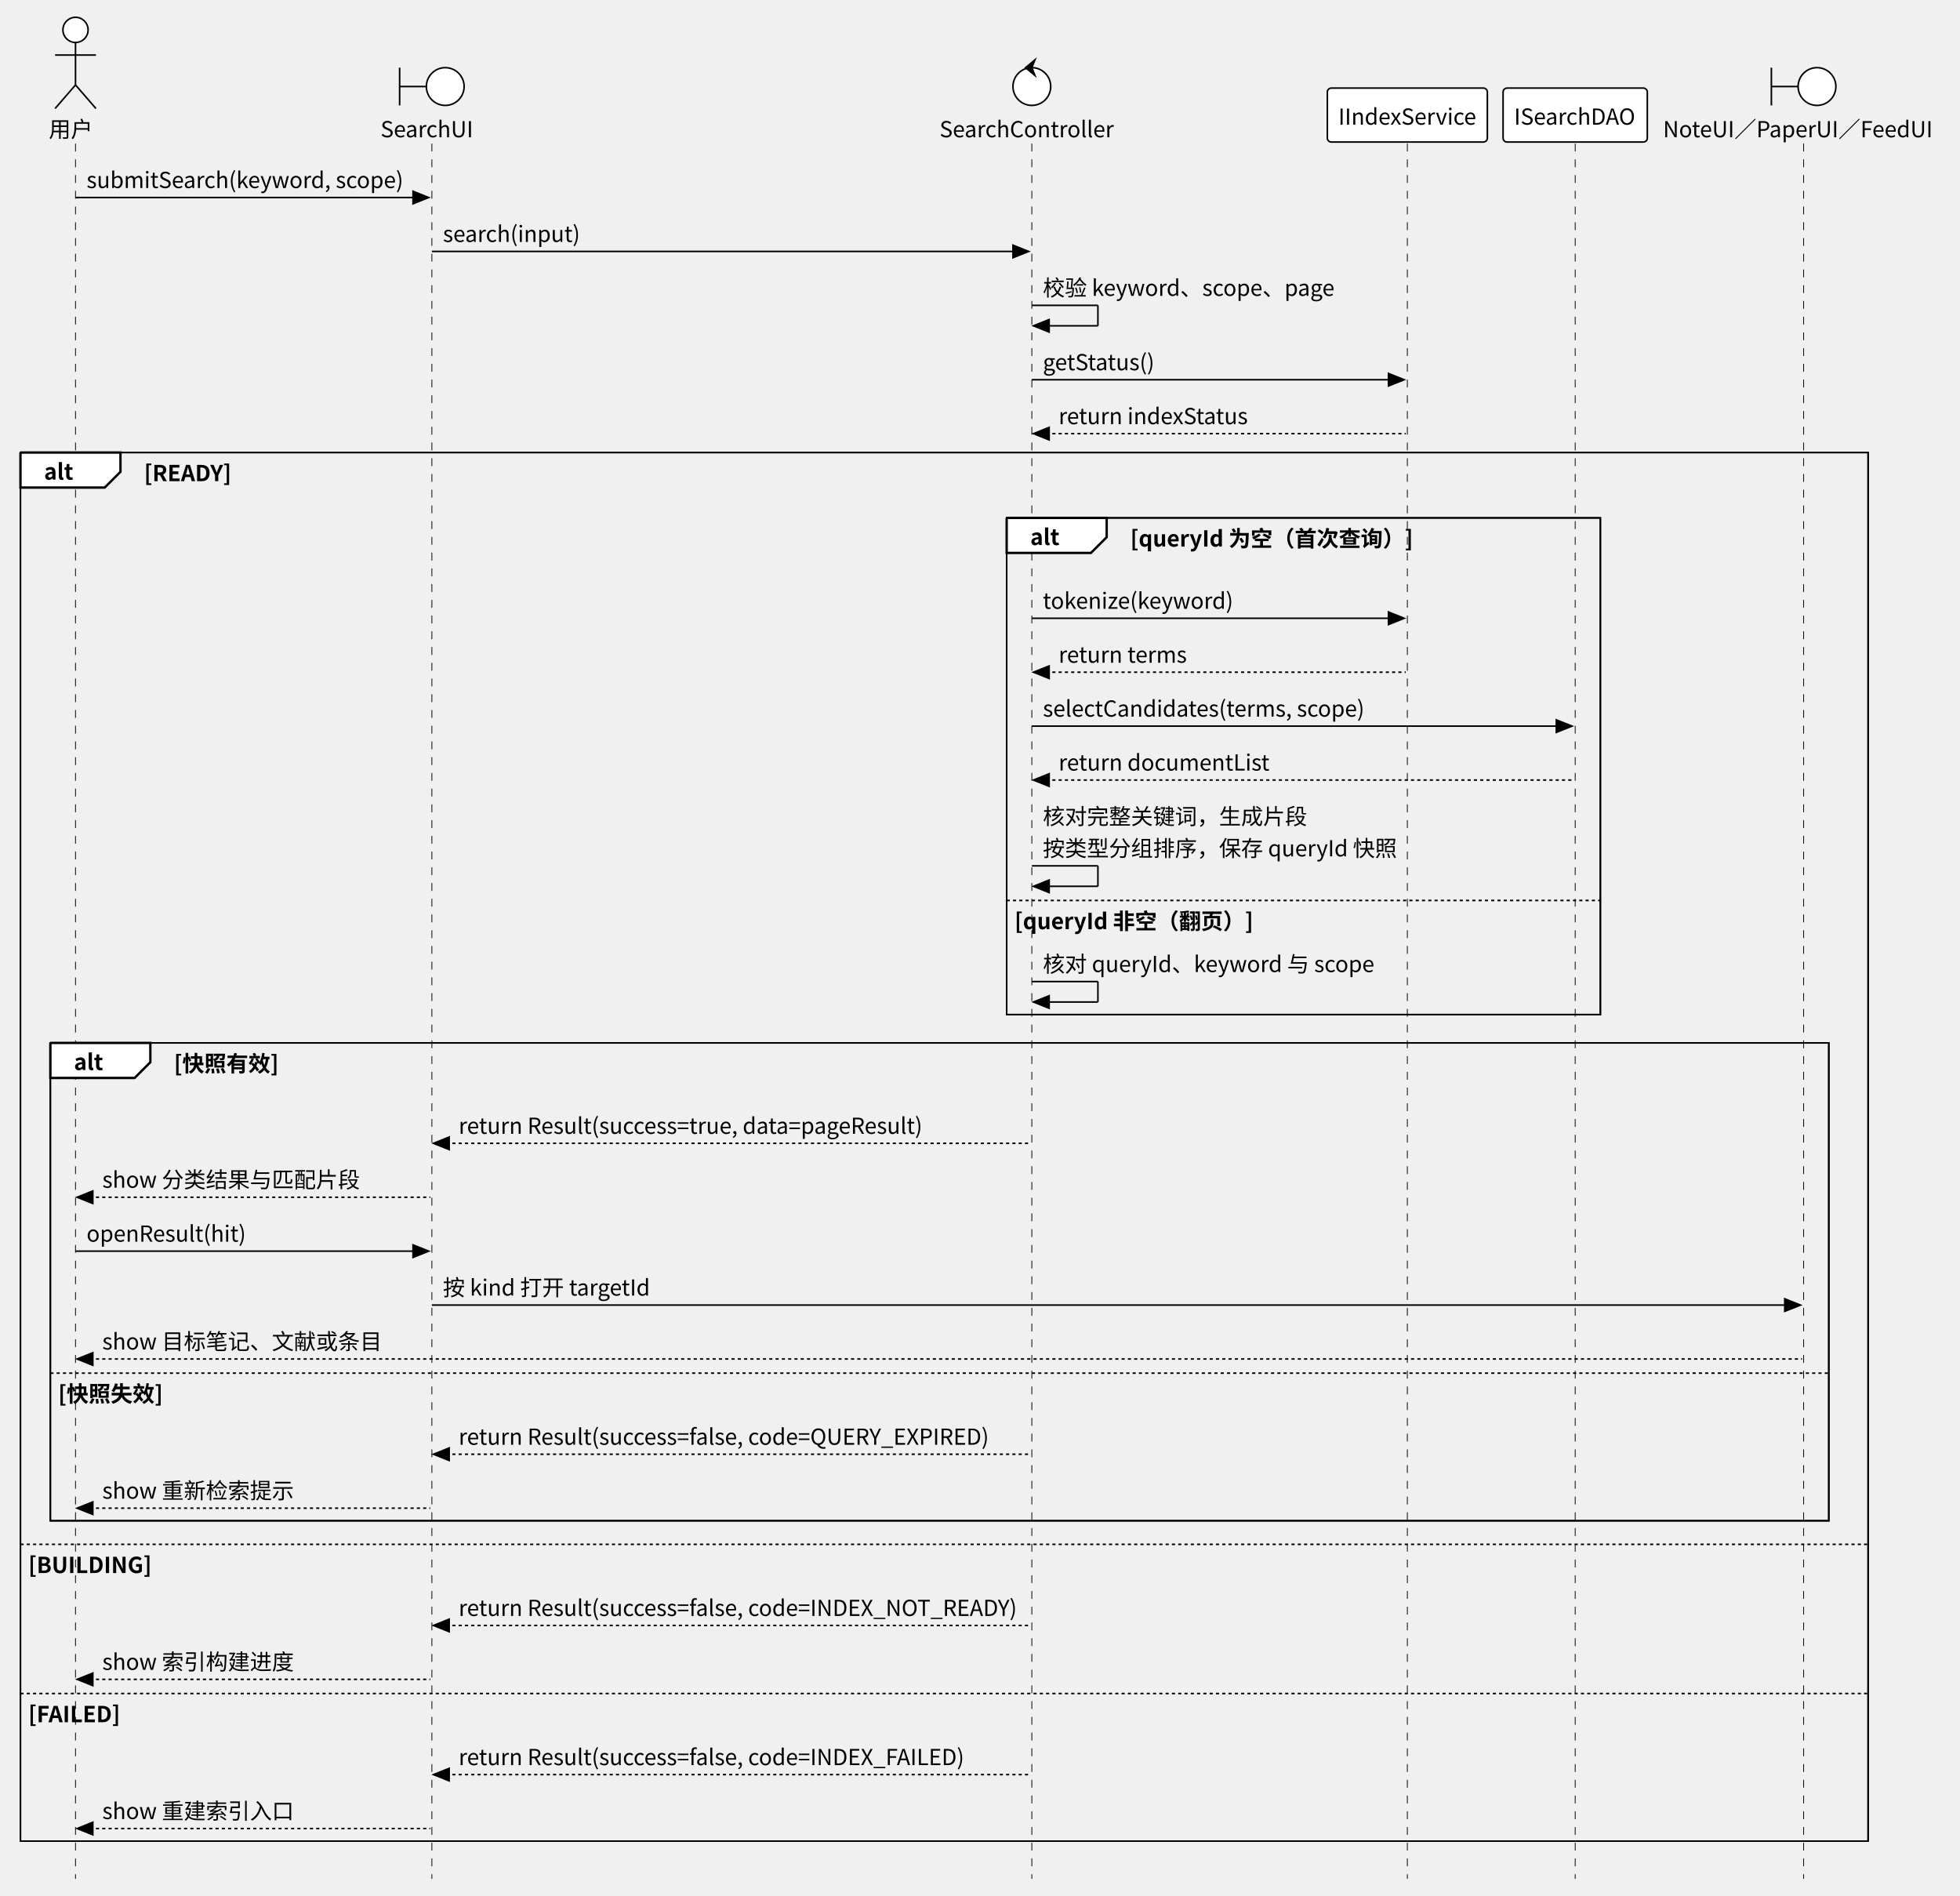
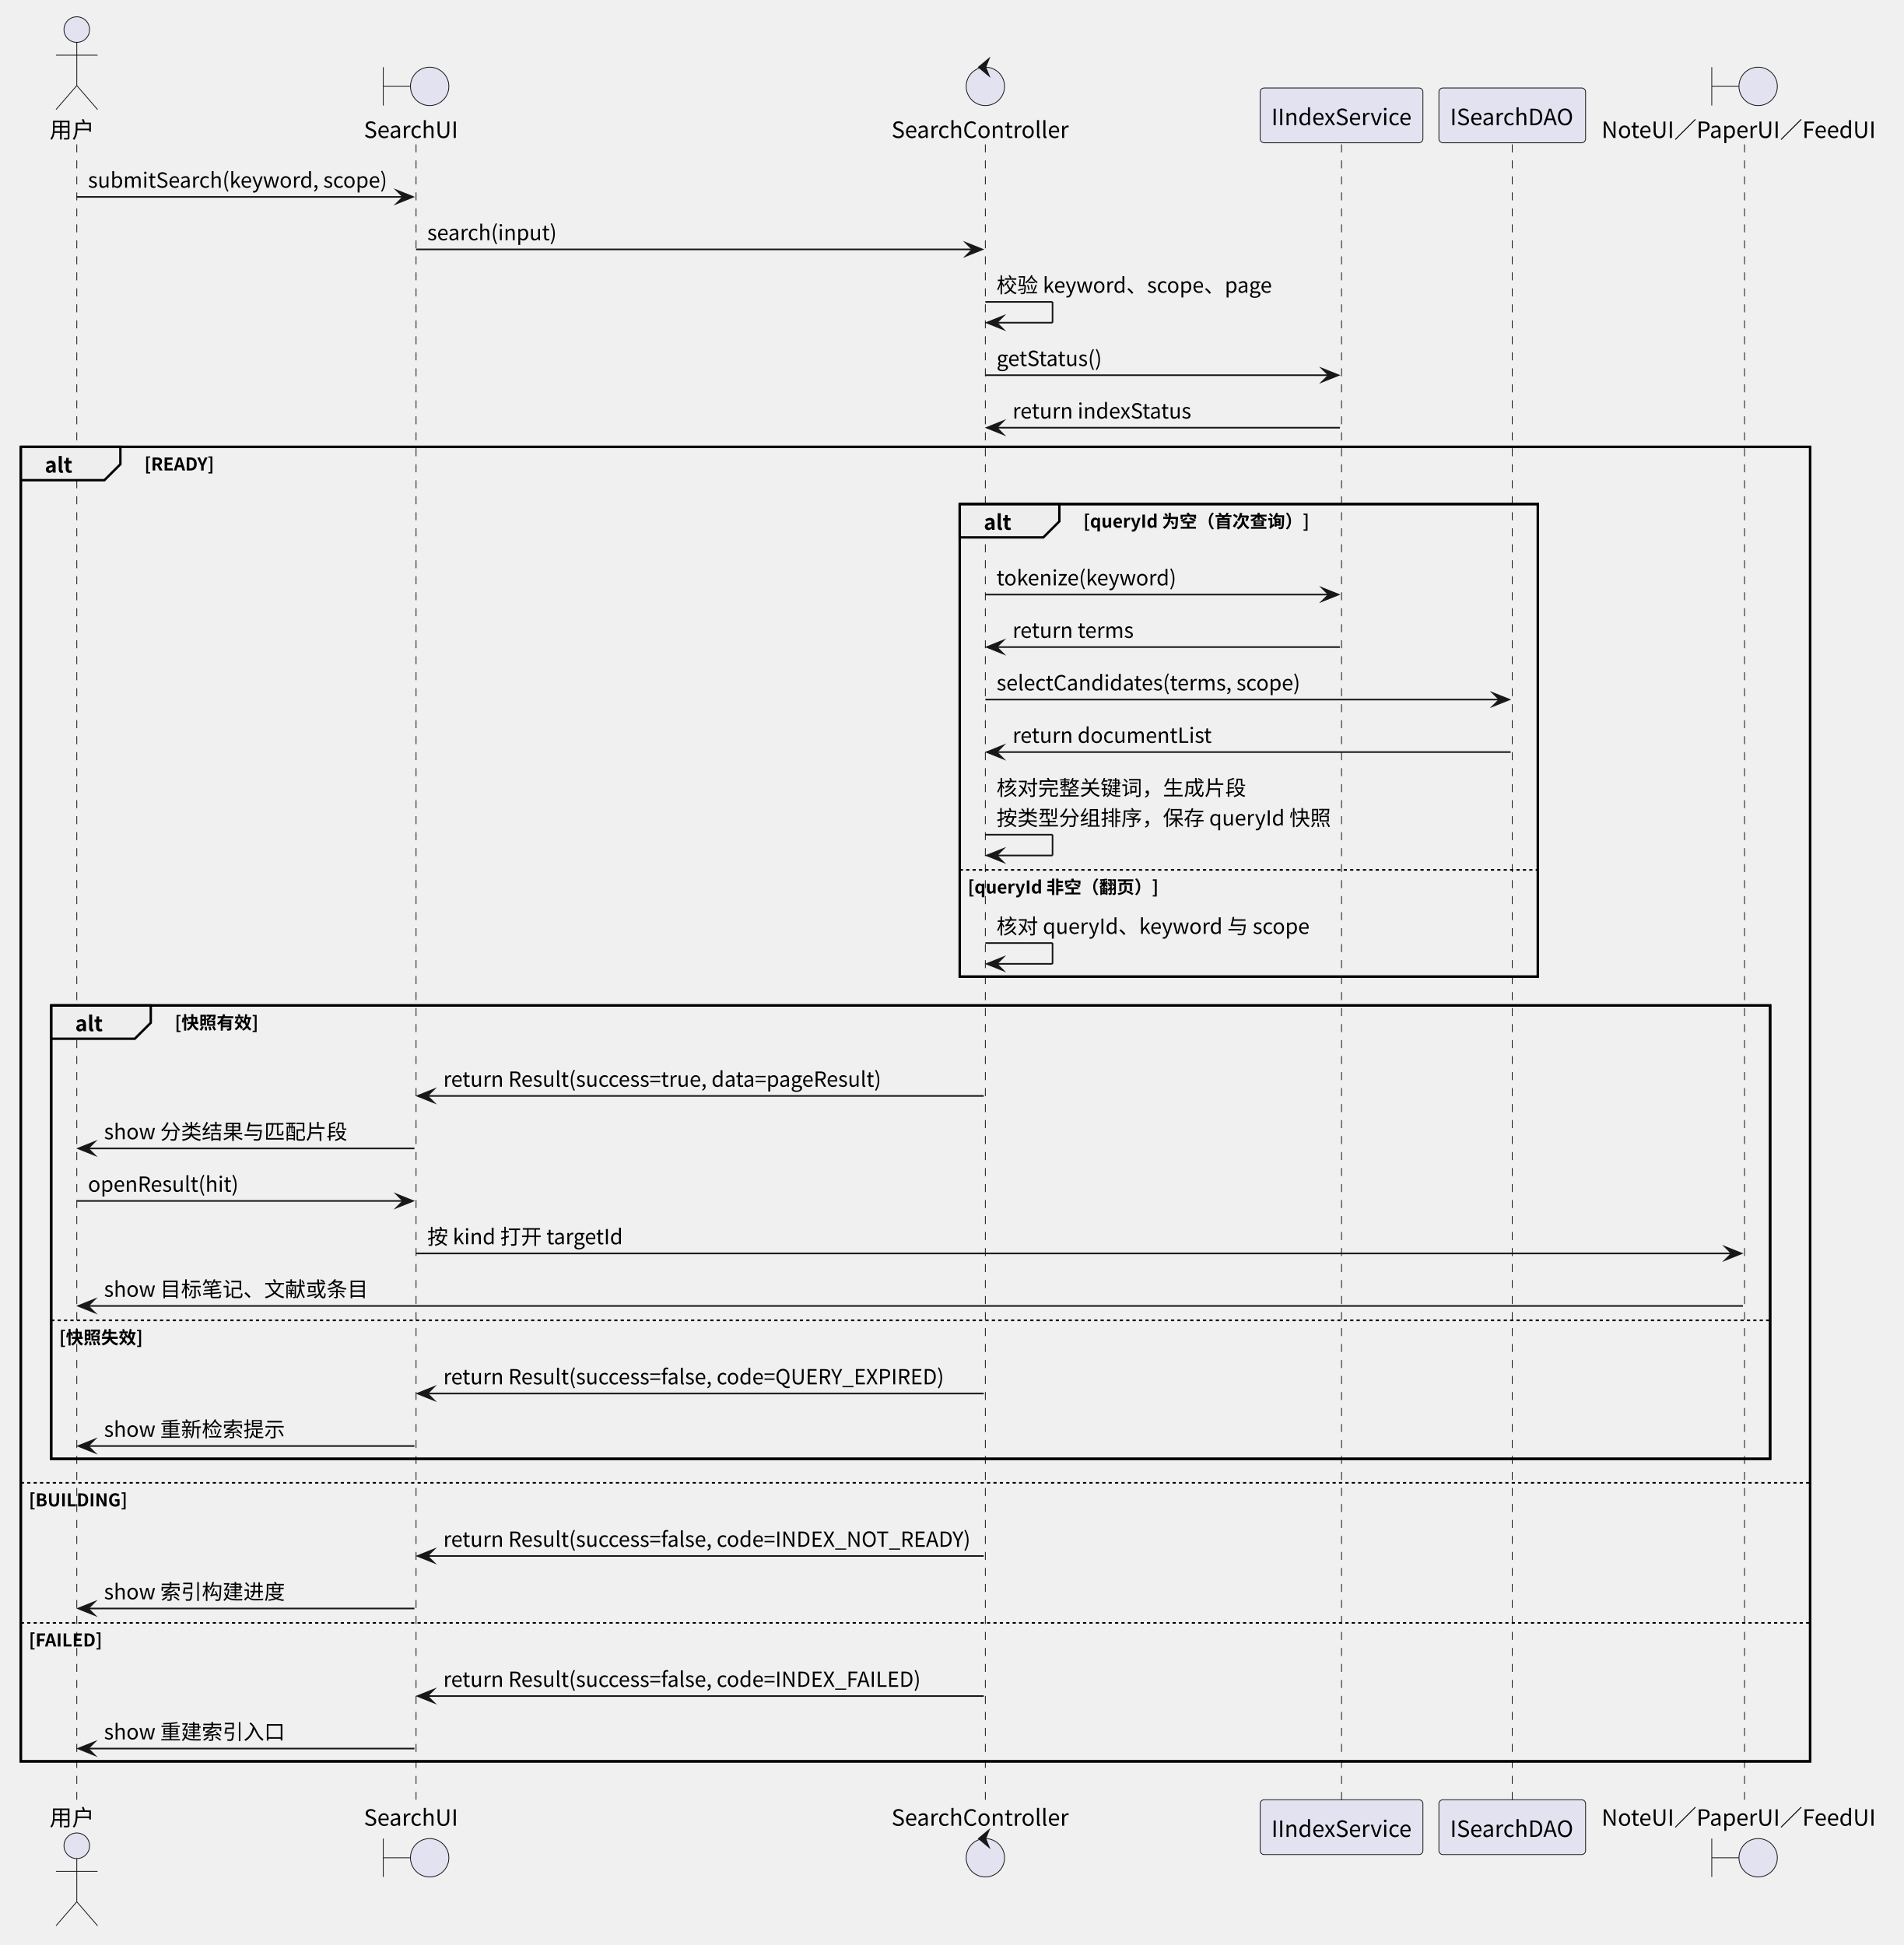
- <svg xmlns="http://www.w3.org/2000/svg" version="1.1" data-diagram-type="SEQUENCE" style="width:1246px;height:1205px;background:#FFFFFF;" width="1246px" height="1205px" viewBox="0 0 1246 1205" zoomAndPan="magnify" preserveAspectRatio="none" contentStyleType="text/css">
+ <svg xmlns="http://www.w3.org/2000/svg" version="1.1" data-diagram-type="SEQUENCE" style="width:1190px;height:1216px;background:#FFFFFF;" width="1190px" height="1216px" viewBox="0 0 1190 1216" zoomAndPan="magnify" preserveAspectRatio="none" contentStyleType="text/css">
  <defs />
  <g font-family="sans-serif" lengthAdjust="spacing">
-     <rect x="13" y="287.631" width="1174.596" height="882.614" fill="none" style="stroke:#000;stroke-width:1;" />
-     <rect x="639.956" y="329.175" width="377.418" height="315.719" fill="none" style="stroke:#000;stroke-width:1;" />
-     <rect x="32" y="662.894" width="1130.596" height="303.719" fill="none" style="stroke:#000;stroke-width:1;" />
+     <rect x="13" y="279.392" width="1118.552" height="821.8" fill="none" style="stroke:#000;stroke-width:1.5;" />
+     <rect x="599.961" y="315.144" width="361.368" height="295.448" fill="none" style="stroke:#000;stroke-width:1.5;" />
+     <rect x="32" y="628.592" width="1074.552" height="283.448" fill="none" style="stroke:#000;stroke-width:1.5;" />
    <g class="participant-lifeline" data-qualified-name=".." data-entity-uid="part1" id="part1-lifeline" data-source-line="2">
      <g>
-         <rect x="44.5" y="91.272" width="8" height="1102.973" fill="#000" fill-opacity="0" />
-         <line x1="48" y1="91.272" x2="48" y2="1194.245" style="stroke:#000;stroke-width:0.5;stroke-dasharray:5,5;" />
+         <rect x="44.5" y="90.272" width="8" height="1034.92" fill="#000" fill-opacity="0" />
+         <line x1="48" y1="90.272" x2="48" y2="1125.192" style="stroke:#181818;stroke-width:0.5;stroke-dasharray:5,5;" />
      </g>
    </g>
    <g class="participant-lifeline" data-qualified-name="SearchUI" data-entity-uid="part2" id="part2-lifeline" data-source-line="3">
      <g>
-         <rect x="271.051" y="91.272" width="8" height="1102.973" fill="#000" fill-opacity="0" />
-         <line x1="274.551" y1="91.272" x2="274.551" y2="1194.245" style="stroke:#000;stroke-width:0.5;stroke-dasharray:5,5;" />
+         <rect x="256.584" y="90.272" width="8" height="1034.92" fill="#000" fill-opacity="0" />
+         <line x1="260.084" y1="90.272" x2="260.084" y2="1125.192" style="stroke:#181818;stroke-width:0.5;stroke-dasharray:5,5;" />
      </g>
    </g>
    <g class="participant-lifeline" data-qualified-name="SearchController" data-entity-uid="part3" id="part3-lifeline" data-source-line="4">
      <g>
-         <rect x="652.456" y="91.272" width="8" height="1102.973" fill="#000" fill-opacity="0" />
-         <line x1="655.956" y1="91.272" x2="655.956" y2="1194.245" style="stroke:#000;stroke-width:0.5;stroke-dasharray:5,5;" />
+         <rect x="612.461" y="90.272" width="8" height="1034.92" fill="#000" fill-opacity="0" />
+         <line x1="615.961" y1="90.272" x2="615.961" y2="1125.192" style="stroke:#181818;stroke-width:0.5;stroke-dasharray:5,5;" />
      </g>
    </g>
    <g class="participant-lifeline" data-qualified-name="IIndexService" data-entity-uid="part4" id="part4-lifeline" data-source-line="5">
      <g>
-         <rect x="891.169" y="91.272" width="8" height="1102.973" fill="#000" fill-opacity="0" />
-         <line x1="894.669" y1="91.272" x2="894.669" y2="1194.245" style="stroke:#000;stroke-width:0.5;stroke-dasharray:5,5;" />
+         <rect x="835.125" y="90.272" width="8" height="1034.92" fill="#000" fill-opacity="0" />
+         <line x1="838.625" y1="90.272" x2="838.625" y2="1125.192" style="stroke:#181818;stroke-width:0.5;stroke-dasharray:5,5;" />
      </g>
    </g>
    <g class="participant-lifeline" data-qualified-name="ISearchDAO" data-entity-uid="part5" id="part5-lifeline" data-source-line="6">
      <g>
-         <rect x="997.873" y="91.272" width="8" height="1102.973" fill="#000" fill-opacity="0" />
-         <line x1="1001.373" y1="91.272" x2="1001.373" y2="1194.245" style="stroke:#000;stroke-width:0.5;stroke-dasharray:5,5;" />
+         <rect x="941.829" y="90.272" width="8" height="1034.92" fill="#000" fill-opacity="0" />
+         <line x1="945.329" y1="90.272" x2="945.329" y2="1125.192" style="stroke:#181818;stroke-width:0.5;stroke-dasharray:5,5;" />
      </g>
    </g>
    <g class="participant-lifeline" data-qualified-name="TargetUI" data-entity-uid="part6" id="part6-lifeline" data-source-line="7">
      <g>
-         <rect x="1143.096" y="91.272" width="8" height="1102.973" fill="#000" fill-opacity="0" />
-         <line x1="1146.596" y1="91.272" x2="1146.596" y2="1194.245" style="stroke:#000;stroke-width:0.5;stroke-dasharray:5,5;" />
+         <rect x="1087.052" y="90.272" width="8" height="1034.92" fill="#000" fill-opacity="0" />
+         <line x1="1090.552" y1="90.272" x2="1090.552" y2="1125.192" style="stroke:#181818;stroke-width:0.5;stroke-dasharray:5,5;" />
      </g>
    </g>
    <g class="participant participant-head" data-qualified-name=".." data-entity-uid="part1" id="part1-head" data-source-line="2">
-       <text x="31" y="87.24" fill="#000" font-size="14" textLength="28" font-family="Noto Sans CJK SC">用户</text>
-       <ellipse cx="48" cy="19" rx="8" ry="8" fill="#FFF" style="stroke:#000;stroke-width:1;" />
-       <path d="M48,27 L48,54 M35,35 L61,35 M48,54 L35,69 M48,54 L61,69" style="stroke:#000;stroke-width:1;" fill="none" />
+       <text x="31" y="86.24" fill="#000" font-size="14" textLength="28" font-family="Noto Sans CJK SC">用户</text>
+       <ellipse cx="48" cy="18.5" rx="8" ry="8" fill="#E2E2F0" style="stroke:#181818;stroke-width:0.5;" />
+       <path d="M48,26.5 L48,53.5 M35,34.5 L61,34.5 M48,53.5 L35,68.5 M48,53.5 L61,68.5" style="stroke:#181818;stroke-width:0.5;" fill="none" />
    </g>
    <g class="participant participant-head" data-qualified-name="SearchUI" data-entity-uid="part2" id="part2-head" data-source-line="3">
-       <text x="241.927" y="87.24" fill="#000" font-size="14" textLength="59.248" font-family="Noto Sans CJK SC">SearchUI</text>
-       <path d="M254.051,43 L254.051,67 M254.051,55 L271.051,55" style="stroke:#000;stroke-width:1;" fill="none" />
-       <ellipse cx="283.051" cy="55" rx="12" ry="12" fill="#FFF" style="stroke:#000;stroke-width:1;" />
+       <text x="227.46" y="86.24" fill="#000" font-size="14" textLength="59.248" font-family="Noto Sans CJK SC">SearchUI</text>
+       <path d="M239.584,42 L239.584,66 M239.584,54 L256.584,54" style="stroke:#181818;stroke-width:0.5;" fill="none" />
+       <ellipse cx="268.584" cy="54" rx="12" ry="12" fill="#E2E2F0" style="stroke:#181818;stroke-width:0.5;" />
    </g>
    <g class="participant participant-head" data-qualified-name="SearchController" data-entity-uid="part3" id="part3-head" data-source-line="4">
-       <text x="597.285" y="87.24" fill="#000" font-size="14" textLength="111.342" font-family="Noto Sans CJK SC">SearchController</text>
-       <ellipse cx="655.956" cy="55" rx="12" ry="12" fill="#FFF" style="stroke:#000;stroke-width:1;" />
-       <polygon points="651.956,43,657.956,38,655.956,43,657.956,48,651.956,43" fill="#000" style="stroke:#000;stroke-width:1;stroke-linejoin:miter;stroke-miterlimit:10;" />
+       <text x="557.291" y="86.24" fill="#000" font-size="14" textLength="111.342" font-family="Noto Sans CJK SC">SearchController</text>
+       <ellipse cx="615.961" cy="54" rx="12" ry="12" fill="#E2E2F0" style="stroke:#181818;stroke-width:0.5;" />
+       <polygon points="611.961,42,617.961,37,615.961,42,617.961,47,611.961,42" fill="#181818" style="stroke:#181818;stroke-width:1;stroke-linejoin:miter;stroke-miterlimit:10;" />
    </g>
    <g class="participant participant-head" data-qualified-name="IIndexService" data-entity-uid="part4" id="part4-head" data-source-line="5">
-       <rect x="843.807" y="56" width="101.724" height="34.272" fill="#FFF" style="stroke:#000;stroke-width:1;" rx="2.5" ry="2.5" />
-       <text x="850.807" y="79.24" fill="#000" font-size="14" textLength="87.724" font-family="Noto Sans CJK SC">IIndexService</text>
+       <rect x="787.763" y="55" width="101.724" height="34.272" fill="#E2E2F0" style="stroke:#181818;stroke-width:0.5;" rx="2.5" ry="2.5" />
+       <text x="794.763" y="78.24" fill="#000" font-size="14" textLength="87.724" font-family="Noto Sans CJK SC">IIndexService</text>
    </g>
    <g class="participant participant-head" data-qualified-name="ISearchDAO" data-entity-uid="part5" id="part5-head" data-source-line="6">
-       <rect x="955.531" y="56" width="91.686" height="34.272" fill="#FFF" style="stroke:#000;stroke-width:1;" rx="2.5" ry="2.5" />
-       <text x="962.531" y="79.24" fill="#000" font-size="14" textLength="77.686" font-family="Noto Sans CJK SC">ISearchDAO</text>
+       <rect x="899.487" y="55" width="91.686" height="34.272" fill="#E2E2F0" style="stroke:#181818;stroke-width:0.5;" rx="2.5" ry="2.5" />
+       <text x="906.487" y="78.24" fill="#000" font-size="14" textLength="77.686" font-family="Noto Sans CJK SC">ISearchDAO</text>
    </g>
    <g class="participant participant-head" data-qualified-name="TargetUI" data-entity-uid="part6" id="part6-head" data-source-line="7">
-       <text x="1057.216" y="87.24" fill="#000" font-size="14" textLength="172.759" font-family="Noto Sans CJK SC">NoteUI／PaperUI／FeedUI</text>
-       <path d="M1126.096,43 L1126.096,67 M1126.096,55 L1143.096,55" style="stroke:#000;stroke-width:1;" fill="none" />
-       <ellipse cx="1155.096" cy="55" rx="12" ry="12" fill="#FFF" style="stroke:#000;stroke-width:1;" />
+       <text x="1001.172" y="86.24" fill="#000" font-size="14" textLength="172.759" font-family="Noto Sans CJK SC">NoteUI／PaperUI／FeedUI</text>
+       <path d="M1070.052,42 L1070.052,66 M1070.052,54 L1087.052,54" style="stroke:#181818;stroke-width:0.5;" fill="none" />
+       <ellipse cx="1099.052" cy="54" rx="12" ry="12" fill="#E2E2F0" style="stroke:#181818;stroke-width:0.5;" />
+     </g>
+     <g class="participant participant-tail" data-qualified-name=".." data-entity-uid="part1" id="part1-tail" data-source-line="2">
+       <text x="31" y="1141.431" fill="#000" font-size="14" textLength="28" font-family="Noto Sans CJK SC">用户</text>
+       <ellipse cx="48" cy="1153.963" rx="8" ry="8" fill="#E2E2F0" style="stroke:#181818;stroke-width:0.5;" />
+       <path d="M48,1161.963 L48,1188.963 M35,1169.963 L61,1169.963 M48,1188.963 L35,1203.963 M48,1188.963 L61,1203.963" style="stroke:#181818;stroke-width:0.5;" fill="none" />
+     </g>
+     <g class="participant participant-tail" data-qualified-name="SearchUI" data-entity-uid="part2" id="part2-tail" data-source-line="3">
+       <text x="227.46" y="1141.431" fill="#000" font-size="14" textLength="59.248" font-family="Noto Sans CJK SC">SearchUI</text>
+       <path d="M239.584,1149.463 L239.584,1173.463 M239.584,1161.463 L256.584,1161.463" style="stroke:#181818;stroke-width:0.5;" fill="none" />
+       <ellipse cx="268.584" cy="1161.463" rx="12" ry="12" fill="#E2E2F0" style="stroke:#181818;stroke-width:0.5;" />
+     </g>
+     <g class="participant participant-tail" data-qualified-name="SearchController" data-entity-uid="part3" id="part3-tail" data-source-line="4">
+       <text x="557.291" y="1141.431" fill="#000" font-size="14" textLength="111.342" font-family="Noto Sans CJK SC">SearchController</text>
+       <ellipse cx="615.961" cy="1161.463" rx="12" ry="12" fill="#E2E2F0" style="stroke:#181818;stroke-width:0.5;" />
+       <polygon points="611.961,1149.463,617.961,1144.463,615.961,1149.463,617.961,1154.463,611.961,1149.463" fill="#181818" style="stroke:#181818;stroke-width:1;stroke-linejoin:miter;stroke-miterlimit:10;" />
+     </g>
+     <g class="participant participant-tail" data-qualified-name="IIndexService" data-entity-uid="part4" id="part4-tail" data-source-line="5">
+       <rect x="787.763" y="1125.192" width="101.724" height="34.272" fill="#E2E2F0" style="stroke:#181818;stroke-width:0.5;" rx="2.5" ry="2.5" />
+       <text x="794.763" y="1148.431" fill="#000" font-size="14" textLength="87.724" font-family="Noto Sans CJK SC">IIndexService</text>
+     </g>
+     <g class="participant participant-tail" data-qualified-name="ISearchDAO" data-entity-uid="part5" id="part5-tail" data-source-line="6">
+       <rect x="899.487" y="1125.192" width="91.686" height="34.272" fill="#E2E2F0" style="stroke:#181818;stroke-width:0.5;" rx="2.5" ry="2.5" />
+       <text x="906.487" y="1148.431" fill="#000" font-size="14" textLength="77.686" font-family="Noto Sans CJK SC">ISearchDAO</text>
+     </g>
+     <g class="participant participant-tail" data-qualified-name="TargetUI" data-entity-uid="part6" id="part6-tail" data-source-line="7">
+       <text x="1001.172" y="1141.431" fill="#000" font-size="14" textLength="172.759" font-family="Noto Sans CJK SC">NoteUI／PaperUI／FeedUI</text>
+       <path d="M1070.052,1149.463 L1070.052,1173.463 M1070.052,1161.463 L1087.052,1161.463" style="stroke:#181818;stroke-width:0.5;" fill="none" />
+       <ellipse cx="1099.052" cy="1161.463" rx="12" ry="12" fill="#E2E2F0" style="stroke:#181818;stroke-width:0.5;" />
    </g>
    <g class="message" data-entity-1="part1" data-entity-2="part2" id="msg1" data-source-line="9">
-       <polygon points="262.551,121.544,272.551,125.544,262.551,129.544" fill="#000" style="stroke:#000;stroke-width:1;stroke-linejoin:miter;stroke-miterlimit:10;" />
-       <line x1="48" y1="125.544" x2="268.551" y2="125.544" style="stroke:#000;stroke-width:1;" />
-       <text x="55" y="119.512" fill="#000" font-size="14" textLength="202.551" font-family="Noto Sans CJK SC">submitSearch(keyword, scope)</text>
+       <polygon points="248.084,119.096,258.084,123.096,248.084,127.096,252.084,123.096" fill="#181818" style="stroke:#181818;stroke-width:1;stroke-linejoin:miter;stroke-miterlimit:10;" />
+       <line x1="48" y1="123.096" x2="254.084" y2="123.096" style="stroke:#181818;stroke-width:1;" />
+       <text x="55" y="117.352" fill="#000" font-size="13" textLength="188.084" font-family="Noto Sans CJK SC">submitSearch(keyword, scope)</text>
    </g>
    <g class="message" data-entity-1="part2" data-entity-2="part3" id="msg2" data-source-line="10">
-       <polygon points="643.956,155.816,653.956,159.816,643.956,163.816" fill="#000" style="stroke:#000;stroke-width:1;stroke-linejoin:miter;stroke-miterlimit:10;" />
-       <line x1="274.551" y1="159.816" x2="649.956" y2="159.816" style="stroke:#000;stroke-width:1;" />
-       <text x="281.551" y="153.784" fill="#000" font-size="14" textLength="87.57" font-family="Noto Sans CJK SC">search(input)</text>
+       <polygon points="603.961,151.92,613.961,155.92,603.961,159.92,607.961,155.92" fill="#181818" style="stroke:#181818;stroke-width:1;stroke-linejoin:miter;stroke-miterlimit:10;" />
+       <line x1="260.084" y1="155.92" x2="609.961" y2="155.92" style="stroke:#181818;stroke-width:1;" />
+       <text x="267.084" y="150.176" fill="#000" font-size="13" textLength="81.315" font-family="Noto Sans CJK SC">search(input)</text>
    </g>
    <g class="message" data-entity-1="part3" data-entity-2="part3" id="msg3" data-source-line="11">
-       <line x1="655.956" y1="194.088" x2="697.956" y2="194.088" style="stroke:#000;stroke-width:1;" />
-       <line x1="697.956" y1="194.088" x2="697.956" y2="207.088" style="stroke:#000;stroke-width:1;" />
-       <line x1="656.956" y1="207.088" x2="697.956" y2="207.088" style="stroke:#000;stroke-width:1;" />
-       <polygon points="666.956,203.088,656.956,207.088,666.956,211.088" fill="#000" style="stroke:#000;stroke-width:1;stroke-linejoin:miter;stroke-miterlimit:10;" />
-       <text x="662.956" y="188.056" fill="#000" font-size="14" textLength="186.563" font-family="Noto Sans CJK SC">校验 keyword、scope、page</text>
+       <line x1="615.961" y1="188.744" x2="657.961" y2="188.744" style="stroke:#181818;stroke-width:1;" />
+       <line x1="657.961" y1="188.744" x2="657.961" y2="201.744" style="stroke:#181818;stroke-width:1;" />
+       <line x1="616.961" y1="201.744" x2="657.961" y2="201.744" style="stroke:#181818;stroke-width:1;" />
+       <polygon points="626.961,197.744,616.961,201.744,626.961,205.744,622.961,201.744" fill="#181818" style="stroke:#181818;stroke-width:1;stroke-linejoin:miter;stroke-miterlimit:10;" />
+       <text x="622.961" y="183" fill="#000" font-size="13" textLength="173.238" font-family="Noto Sans CJK SC">校验 keyword、scope、page</text>
    </g>
    <g class="message" data-entity-1="part3" data-entity-2="part4" id="msg4" data-source-line="12">
-       <polygon points="882.669,237.36,892.669,241.36,882.669,245.36" fill="#000" style="stroke:#000;stroke-width:1;stroke-linejoin:miter;stroke-miterlimit:10;" />
-       <line x1="655.956" y1="241.36" x2="888.669" y2="241.36" style="stroke:#000;stroke-width:1;" />
-       <text x="662.956" y="235.328" fill="#000" font-size="14" textLength="72.226" font-family="Noto Sans CJK SC">getStatus()</text>
+       <polygon points="826.625,230.568,836.625,234.568,826.625,238.568,830.625,234.568" fill="#181818" style="stroke:#181818;stroke-width:1;stroke-linejoin:miter;stroke-miterlimit:10;" />
+       <line x1="615.961" y1="234.568" x2="832.625" y2="234.568" style="stroke:#181818;stroke-width:1;" />
+       <text x="622.961" y="228.824" fill="#000" font-size="13" textLength="67.067" font-family="Noto Sans CJK SC">getStatus()</text>
    </g>
    <g class="message" data-entity-1="part4" data-entity-2="part3" id="msg5" data-source-line="13">
-       <polygon points="666.956,271.631,656.956,275.631,666.956,279.631" fill="#000" style="stroke:#000;stroke-width:1;stroke-linejoin:miter;stroke-miterlimit:10;" />
-       <line x1="660.956" y1="275.631" x2="893.669" y2="275.631" style="stroke:#000;stroke-width:1;stroke-dasharray:2,2;" />
-       <text x="672.956" y="269.599" fill="#000" font-size="14" textLength="121.702" font-family="Noto Sans CJK SC">return indexStatus</text>
-     </g>
-     <path d="M13,287.631 L76.578,287.631 L76.578,299.903 L66.578,309.903 L13,309.903 L13,287.631" style="stroke:#000;stroke-width:1.5;" fill="#FFF" />
-     <rect x="13" y="287.631" width="1174.596" height="882.614" fill="none" style="stroke:#000;stroke-width:1;" />
-     <text x="28" y="304.871" fill="#000" font-size="14" textLength="18.578" font-weight="700" font-family="Noto Sans CJK SC">alt</text>
-     <text x="91.578" y="305.871" fill="#000" font-size="14" textLength="55.832" font-weight="700" font-family="Noto Sans CJK SC">[READY]</text>
-     <path d="M639.956,329.175 L703.534,329.175 L703.534,341.447 L693.534,351.447 L639.956,351.447 L639.956,329.175" style="stroke:#000;stroke-width:1.5;" fill="#FFF" />
-     <rect x="639.956" y="329.175" width="377.418" height="315.719" fill="none" style="stroke:#000;stroke-width:1;" />
-     <text x="654.956" y="346.415" fill="#000" font-size="14" textLength="18.578" font-weight="700" font-family="Noto Sans CJK SC">alt</text>
-     <text x="718.534" y="347.415" fill="#000" font-size="14" textLength="179.605" font-weight="700" font-family="Noto Sans CJK SC">[queryId 为空（首次查询）]</text>
+       <polygon points="626.961,263.392,616.961,267.392,626.961,271.392,622.961,267.392" fill="#181818" style="stroke:#181818;stroke-width:1;stroke-linejoin:miter;stroke-miterlimit:10;" />
+       <line x1="620.961" y1="267.392" x2="837.625" y2="267.392" style="stroke:#181818;stroke-width:1;" />
+       <text x="632.961" y="261.648" fill="#000" font-size="13" textLength="113.009" font-family="Noto Sans CJK SC">return indexStatus</text>
+     </g>
+     <path d="M13,279.392 L75.251,279.392 L75.251,290.216 L65.251,300.216 L13,300.216 L13,279.392" style="stroke:#000;stroke-width:1.5;" fill="#EEE" />
+     <rect x="13" y="279.392" width="1118.552" height="821.8" fill="none" style="stroke:#000;stroke-width:1.5;" />
+     <text x="28" y="295.472" fill="#000" font-size="13" textLength="17.251" font-weight="700" font-family="Noto Sans CJK SC">alt</text>
+     <text x="90.251" y="294.152" fill="#000" font-size="11" textLength="43.868" font-weight="700" font-family="Noto Sans CJK SC">[READY]</text>
+     <path d="M599.961,315.144 L662.212,315.144 L662.212,325.968 L652.212,335.968 L599.961,335.968 L599.961,315.144" style="stroke:#000;stroke-width:1.5;" fill="#EEE" />
+     <rect x="599.961" y="315.144" width="361.368" height="295.448" fill="none" style="stroke:#000;stroke-width:1.5;" />
+     <text x="614.961" y="331.224" fill="#000" font-size="13" textLength="17.251" font-weight="700" font-family="Noto Sans CJK SC">alt</text>
+     <text x="677.212" y="329.904" fill="#000" font-size="11" textLength="141.118" font-weight="700" font-family="Noto Sans CJK SC">[queryId 为空（首次查询）]</text>
    <g class="message" data-entity-1="part3" data-entity-2="part4" id="msg6" data-source-line="16">
-       <polygon points="882.669,388.991,892.669,392.991,882.669,396.991" fill="#000" style="stroke:#000;stroke-width:1;stroke-linejoin:miter;stroke-miterlimit:10;" />
-       <line x1="655.956" y1="392.991" x2="888.669" y2="392.991" style="stroke:#000;stroke-width:1;" />
-       <text x="662.956" y="386.959" fill="#000" font-size="14" textLength="122.107" font-family="Noto Sans CJK SC">tokenize(keyword)</text>
+       <polygon points="826.625,367.72,836.625,371.72,826.625,375.72,830.625,371.72" fill="#181818" style="stroke:#181818;stroke-width:1;stroke-linejoin:miter;stroke-miterlimit:10;" />
+       <line x1="615.961" y1="371.72" x2="832.625" y2="371.72" style="stroke:#181818;stroke-width:1;" />
+       <text x="622.961" y="365.976" fill="#000" font-size="13" textLength="113.386" font-family="Noto Sans CJK SC">tokenize(keyword)</text>
    </g>
    <g class="message" data-entity-1="part4" data-entity-2="part3" id="msg7" data-source-line="17">
-       <polygon points="666.956,423.263,656.956,427.263,666.956,431.263" fill="#000" style="stroke:#000;stroke-width:1;stroke-linejoin:miter;stroke-miterlimit:10;" />
-       <line x1="660.956" y1="427.263" x2="893.669" y2="427.263" style="stroke:#000;stroke-width:1;stroke-dasharray:2,2;" />
-       <text x="672.956" y="421.231" fill="#000" font-size="14" textLength="82.054" font-family="Noto Sans CJK SC">return terms</text>
+       <polygon points="626.961,400.544,616.961,404.544,626.961,408.544,622.961,404.544" fill="#181818" style="stroke:#181818;stroke-width:1;stroke-linejoin:miter;stroke-miterlimit:10;" />
+       <line x1="620.961" y1="404.544" x2="837.625" y2="404.544" style="stroke:#181818;stroke-width:1;" />
+       <text x="632.961" y="398.8" fill="#000" font-size="13" textLength="76.193" font-family="Noto Sans CJK SC">return terms</text>
    </g>
    <g class="message" data-entity-1="part3" data-entity-2="part5" id="msg8" data-source-line="18">
-       <polygon points="989.373,457.535,999.373,461.535,989.373,465.535" fill="#000" style="stroke:#000;stroke-width:1;stroke-linejoin:miter;stroke-miterlimit:10;" />
-       <line x1="655.956" y1="461.535" x2="995.373" y2="461.535" style="stroke:#000;stroke-width:1;" />
-       <text x="662.956" y="455.503" fill="#000" font-size="14" textLength="205.575" font-family="Noto Sans CJK SC">selectCandidates(terms, scope)</text>
+       <polygon points="933.329,433.368,943.329,437.368,933.329,441.368,937.329,437.368" fill="#181818" style="stroke:#181818;stroke-width:1;stroke-linejoin:miter;stroke-miterlimit:10;" />
+       <line x1="615.961" y1="437.368" x2="939.329" y2="437.368" style="stroke:#181818;stroke-width:1;" />
+       <text x="622.961" y="431.624" fill="#000" font-size="13" textLength="190.892" font-family="Noto Sans CJK SC">selectCandidates(terms, scope)</text>
    </g>
    <g class="message" data-entity-1="part5" data-entity-2="part3" id="msg9" data-source-line="19">
-       <polygon points="666.956,491.807,656.956,495.807,666.956,499.807" fill="#000" style="stroke:#000;stroke-width:1;stroke-linejoin:miter;stroke-miterlimit:10;" />
-       <line x1="660.956" y1="495.807" x2="1000.373" y2="495.807" style="stroke:#000;stroke-width:1;stroke-dasharray:2,2;" />
-       <text x="672.956" y="489.775" fill="#000" font-size="14" textLength="134.693" font-family="Noto Sans CJK SC">return documentList</text>
+       <polygon points="626.961,466.192,616.961,470.192,626.961,474.192,622.961,470.192" fill="#181818" style="stroke:#181818;stroke-width:1;stroke-linejoin:miter;stroke-miterlimit:10;" />
+       <line x1="620.961" y1="470.192" x2="944.329" y2="470.192" style="stroke:#181818;stroke-width:1;" />
+       <text x="632.961" y="464.448" fill="#000" font-size="13" textLength="125.073" font-family="Noto Sans CJK SC">return documentList</text>
    </g>
    <g class="message" data-entity-1="part3" data-entity-2="part3" id="msg10" data-source-line="20">
-       <line x1="655.956" y1="550.351" x2="697.956" y2="550.351" style="stroke:#000;stroke-width:1;" />
-       <line x1="697.956" y1="550.351" x2="697.956" y2="563.351" style="stroke:#000;stroke-width:1;" />
-       <line x1="656.956" y1="563.351" x2="697.956" y2="563.351" style="stroke:#000;stroke-width:1;" />
-       <polygon points="666.956,559.351,656.956,563.351,666.956,567.351" fill="#000" style="stroke:#000;stroke-width:1;stroke-linejoin:miter;stroke-miterlimit:10;" />
-       <text x="662.956" y="524.047" fill="#000" font-size="14" textLength="167.999" font-family="Noto Sans CJK SC">核对完整关键词，生成片段</text>
-       <text x="662.956" y="544.319" fill="#000" font-size="14" textLength="224.713" font-family="Noto Sans CJK SC">按类型分组排序，保存 queryId 快照</text>
-     </g>
-     <line x1="639.956" y1="572.351" x2="1017.373" y2="572.351" style="stroke:#000;stroke-width:1;stroke-dasharray:2,2;" />
-     <text x="644.956" y="590.591" fill="#000" font-size="14" textLength="151.605" font-weight="700" font-family="Noto Sans CJK SC">[queryId 非空（翻页）]</text>
+       <line x1="615.961" y1="521.84" x2="657.961" y2="521.84" style="stroke:#181818;stroke-width:1;" />
+       <line x1="657.961" y1="521.84" x2="657.961" y2="534.84" style="stroke:#181818;stroke-width:1;" />
+       <line x1="616.961" y1="534.84" x2="657.961" y2="534.84" style="stroke:#181818;stroke-width:1;" />
+       <polygon points="626.961,530.84,616.961,534.84,626.961,538.84,622.961,534.84" fill="#181818" style="stroke:#181818;stroke-width:1;stroke-linejoin:miter;stroke-miterlimit:10;" />
+       <text x="622.961" y="497.272" fill="#000" font-size="13" textLength="156" font-family="Noto Sans CJK SC">核对完整关键词，生成片段</text>
+       <text x="622.961" y="516.096" fill="#000" font-size="13" textLength="208.663" font-family="Noto Sans CJK SC">按类型分组排序，保存 queryId 快照</text>
+     </g>
+     <line x1="599.961" y1="543.84" x2="961.329" y2="543.84" style="stroke:#000;stroke-width:1;stroke-dasharray:2,2;" />
+     <text x="604.961" y="558.6" fill="#000" font-size="11" textLength="119.118" font-weight="700" font-family="Noto Sans CJK SC">[queryId 非空（翻页）]</text>
    <g class="message" data-entity-1="part3" data-entity-2="part3" id="msg11" data-source-line="22">
-       <line x1="655.956" y1="623.894" x2="697.956" y2="623.894" style="stroke:#000;stroke-width:1;" />
-       <line x1="697.956" y1="623.894" x2="697.956" y2="636.894" style="stroke:#000;stroke-width:1;" />
-       <line x1="656.956" y1="636.894" x2="697.956" y2="636.894" style="stroke:#000;stroke-width:1;" />
-       <polygon points="666.956,632.894,656.956,636.894,666.956,640.894" fill="#000" style="stroke:#000;stroke-width:1;stroke-linejoin:miter;stroke-miterlimit:10;" />
-       <text x="662.956" y="617.862" fill="#000" font-size="14" textLength="211.063" font-family="Noto Sans CJK SC">核对 queryId、keyword 与 scope</text>
-     </g>
-     <path d="M32,662.894 L95.578,662.894 L95.578,675.166 L85.578,685.166 L32,685.166 L32,662.894" style="stroke:#000;stroke-width:1.5;" fill="#FFF" />
-     <rect x="32" y="662.894" width="1130.596" height="303.719" fill="none" style="stroke:#000;stroke-width:1;" />
-     <text x="47" y="680.134" fill="#000" font-size="14" textLength="18.578" font-weight="700" font-family="Noto Sans CJK SC">alt</text>
-     <text x="110.578" y="681.134" fill="#000" font-size="14" textLength="66.584" font-weight="700" font-family="Noto Sans CJK SC">[快照有效]</text>
+       <line x1="615.961" y1="589.592" x2="657.961" y2="589.592" style="stroke:#181818;stroke-width:1;" />
+       <line x1="657.961" y1="589.592" x2="657.961" y2="602.592" style="stroke:#181818;stroke-width:1;" />
+       <line x1="616.961" y1="602.592" x2="657.961" y2="602.592" style="stroke:#181818;stroke-width:1;" />
+       <polygon points="626.961,598.592,616.961,602.592,626.961,606.592,622.961,602.592" fill="#181818" style="stroke:#181818;stroke-width:1;stroke-linejoin:miter;stroke-miterlimit:10;" />
+       <text x="622.961" y="583.848" fill="#000" font-size="13" textLength="195.988" font-family="Noto Sans CJK SC">核对 queryId、keyword 与 scope</text>
+     </g>
+     <path d="M32,628.592 L94.251,628.592 L94.251,639.416 L84.251,649.416 L32,649.416 L32,628.592" style="stroke:#000;stroke-width:1.5;" fill="#EEE" />
+     <rect x="32" y="628.592" width="1074.552" height="283.448" fill="none" style="stroke:#000;stroke-width:1.5;" />
+     <text x="47" y="644.672" fill="#000" font-size="13" textLength="17.251" font-weight="700" font-family="Noto Sans CJK SC">alt</text>
+     <text x="109.251" y="643.352" fill="#000" font-size="11" textLength="52.316" font-weight="700" font-family="Noto Sans CJK SC">[快照有效]</text>
    <g class="message" data-entity-1="part3" data-entity-2="part2" id="msg12" data-source-line="25">
-       <polygon points="285.551,722.71,275.551,726.71,285.551,730.71" fill="#000" style="stroke:#000;stroke-width:1;stroke-linejoin:miter;stroke-miterlimit:10;" />
-       <line x1="279.551" y1="726.71" x2="654.956" y2="726.71" style="stroke:#000;stroke-width:1;stroke-dasharray:2,2;" />
-       <text x="291.551" y="720.678" fill="#000" font-size="14" textLength="297.093" font-family="Noto Sans CJK SC">return Result(success=true, data=pageResult)</text>
+       <polygon points="271.084,681.168,261.084,685.168,271.084,689.168,267.084,685.168" fill="#181818" style="stroke:#181818;stroke-width:1;stroke-linejoin:miter;stroke-miterlimit:10;" />
+       <line x1="265.084" y1="685.168" x2="614.961" y2="685.168" style="stroke:#181818;stroke-width:1;" />
+       <text x="277.084" y="679.424" fill="#000" font-size="13" textLength="275.873" font-family="Noto Sans CJK SC">return Result(success=true, data=pageResult)</text>
    </g>
    <g class="message" data-entity-1="part2" data-entity-2="part1" id="msg13" data-source-line="26">
-       <polygon points="59,756.982,49,760.982,59,764.982" fill="#000" style="stroke:#000;stroke-width:1;stroke-linejoin:miter;stroke-miterlimit:10;" />
-       <line x1="53" y1="760.982" x2="273.551" y2="760.982" style="stroke:#000;stroke-width:1;stroke-dasharray:2,2;" />
-       <text x="65" y="754.95" fill="#000" font-size="14" textLength="163.897" font-family="Noto Sans CJK SC">show 分类结果与匹配片段</text>
+       <polygon points="59,713.992,49,717.992,59,721.992,55,717.992" fill="#181818" style="stroke:#181818;stroke-width:1;stroke-linejoin:miter;stroke-miterlimit:10;" />
+       <line x1="53" y1="717.992" x2="259.084" y2="717.992" style="stroke:#181818;stroke-width:1;" />
+       <text x="65" y="712.248" fill="#000" font-size="13" textLength="152.191" font-family="Noto Sans CJK SC">show 分类结果与匹配片段</text>
    </g>
    <g class="message" data-entity-1="part1" data-entity-2="part2" id="msg14" data-source-line="27">
-       <polygon points="262.551,791.254,272.551,795.254,262.551,799.254" fill="#000" style="stroke:#000;stroke-width:1;stroke-linejoin:miter;stroke-miterlimit:10;" />
-       <line x1="48" y1="795.254" x2="268.551" y2="795.254" style="stroke:#000;stroke-width:1;" />
-       <text x="55" y="789.222" fill="#000" font-size="14" textLength="101.5" font-family="Noto Sans CJK SC">openResult(hit)</text>
+       <polygon points="248.084,746.816,258.084,750.816,248.084,754.816,252.084,750.816" fill="#181818" style="stroke:#181818;stroke-width:1;stroke-linejoin:miter;stroke-miterlimit:10;" />
+       <line x1="48" y1="750.816" x2="254.084" y2="750.816" style="stroke:#181818;stroke-width:1;" />
+       <text x="55" y="745.072" fill="#000" font-size="13" textLength="94.25" font-family="Noto Sans CJK SC">openResult(hit)</text>
    </g>
    <g class="message" data-entity-1="part2" data-entity-2="part6" id="msg15" data-source-line="28">
-       <polygon points="1134.596,825.526,1144.596,829.526,1134.596,833.526" fill="#000" style="stroke:#000;stroke-width:1;stroke-linejoin:miter;stroke-miterlimit:10;" />
-       <line x1="274.551" y1="829.526" x2="1140.596" y2="829.526" style="stroke:#000;stroke-width:1;" />
-       <text x="281.551" y="823.494" fill="#000" font-size="14" textLength="132.509" font-family="Noto Sans CJK SC">按 kind 打开 targetId</text>
+       <polygon points="1078.552,779.64,1088.552,783.64,1078.552,787.64,1082.552,783.64" fill="#181818" style="stroke:#181818;stroke-width:1;stroke-linejoin:miter;stroke-miterlimit:10;" />
+       <line x1="260.084" y1="783.64" x2="1084.552" y2="783.64" style="stroke:#181818;stroke-width:1;" />
+       <text x="267.084" y="777.896" fill="#000" font-size="13" textLength="123.045" font-family="Noto Sans CJK SC">按 kind 打开 targetId</text>
    </g>
    <g class="message" data-entity-1="part6" data-entity-2="part1" id="msg16" data-source-line="29">
-       <polygon points="59,859.798,49,863.798,59,867.798" fill="#000" style="stroke:#000;stroke-width:1;stroke-linejoin:miter;stroke-miterlimit:10;" />
-       <line x1="53" y1="863.798" x2="1145.596" y2="863.798" style="stroke:#000;stroke-width:1;stroke-dasharray:2,2;" />
-       <text x="65" y="857.766" fill="#000" font-size="14" textLength="177.897" font-family="Noto Sans CJK SC">show 目标笔记、文献或条目</text>
-     </g>
-     <line x1="32" y1="872.798" x2="1162.596" y2="872.798" style="stroke:#000;stroke-width:1;stroke-dasharray:2,2;" />
-     <text x="37" y="891.038" fill="#000" font-size="14" textLength="66.584" font-weight="700" font-family="Noto Sans CJK SC">[快照失效]</text>
+       <polygon points="59,812.464,49,816.464,59,820.464,55,816.464" fill="#181818" style="stroke:#181818;stroke-width:1;stroke-linejoin:miter;stroke-miterlimit:10;" />
+       <line x1="53" y1="816.464" x2="1089.552" y2="816.464" style="stroke:#181818;stroke-width:1;" />
+       <text x="65" y="810.72" fill="#000" font-size="13" textLength="165.191" font-family="Noto Sans CJK SC">show 目标笔记、文献或条目</text>
+     </g>
+     <line x1="32" y1="825.464" x2="1106.552" y2="825.464" style="stroke:#000;stroke-width:1;stroke-dasharray:2,2;" />
+     <text x="37" y="840.224" fill="#000" font-size="11" textLength="52.316" font-weight="700" font-family="Noto Sans CJK SC">[快照失效]</text>
    <g class="message" data-entity-1="part3" data-entity-2="part2" id="msg17" data-source-line="31">
-       <polygon points="285.551,920.342,275.551,924.342,285.551,928.342" fill="#000" style="stroke:#000;stroke-width:1;stroke-linejoin:miter;stroke-miterlimit:10;" />
-       <line x1="279.551" y1="924.342" x2="654.956" y2="924.342" style="stroke:#000;stroke-width:1;stroke-dasharray:2,2;" />
-       <text x="291.551" y="918.31" fill="#000" font-size="14" textLength="338.897" font-family="Noto Sans CJK SC">return Result(success=false, code=QUERY_EXPIRED)</text>
+       <polygon points="271.084,867.216,261.084,871.216,271.084,875.216,267.084,871.216" fill="#181818" style="stroke:#181818;stroke-width:1;stroke-linejoin:miter;stroke-miterlimit:10;" />
+       <line x1="265.084" y1="871.216" x2="614.961" y2="871.216" style="stroke:#181818;stroke-width:1;" />
+       <text x="277.084" y="865.472" fill="#000" font-size="13" textLength="314.691" font-family="Noto Sans CJK SC">return Result(success=false, code=QUERY_EXPIRED)</text>
    </g>
    <g class="message" data-entity-1="part2" data-entity-2="part1" id="msg18" data-source-line="32">
-       <polygon points="59,954.614,49,958.614,59,962.614" fill="#000" style="stroke:#000;stroke-width:1;stroke-linejoin:miter;stroke-miterlimit:10;" />
-       <line x1="53" y1="958.614" x2="273.551" y2="958.614" style="stroke:#000;stroke-width:1;stroke-dasharray:2,2;" />
-       <text x="65" y="952.582" fill="#000" font-size="14" textLength="121.897" font-family="Noto Sans CJK SC">show 重新检索提示</text>
-     </g>
-     <line x1="13" y1="981.614" x2="1187.596" y2="981.614" style="stroke:#000;stroke-width:1;stroke-dasharray:2,2;" />
-     <text x="18" y="999.853" fill="#000" font-size="14" textLength="78.442" font-weight="700" font-family="Noto Sans CJK SC">[BUILDING]</text>
+       <polygon points="59,900.04,49,904.04,59,908.04,55,904.04" fill="#181818" style="stroke:#181818;stroke-width:1;stroke-linejoin:miter;stroke-miterlimit:10;" />
+       <line x1="53" y1="904.04" x2="259.084" y2="904.04" style="stroke:#181818;stroke-width:1;" />
+       <text x="65" y="898.296" fill="#000" font-size="13" textLength="113.191" font-family="Noto Sans CJK SC">show 重新检索提示</text>
+     </g>
+     <line x1="13" y1="927.04" x2="1131.552" y2="927.04" style="stroke:#000;stroke-width:1;stroke-dasharray:2,2;" />
+     <text x="18" y="941.8" fill="#000" font-size="11" textLength="61.633" font-weight="700" font-family="Noto Sans CJK SC">[BUILDING]</text>
    <g class="message" data-entity-1="part3" data-entity-2="part2" id="msg19" data-source-line="35">
-       <polygon points="285.551,1029.157,275.551,1033.157,285.551,1037.157" fill="#000" style="stroke:#000;stroke-width:1;stroke-linejoin:miter;stroke-miterlimit:10;" />
-       <line x1="279.551" y1="1033.157" x2="654.956" y2="1033.157" style="stroke:#000;stroke-width:1;stroke-dasharray:2,2;" />
-       <text x="291.551" y="1027.125" fill="#000" font-size="14" textLength="357.405" font-family="Noto Sans CJK SC">return Result(success=false, code=INDEX_NOT_READY)</text>
+       <polygon points="271.084,968.792,261.084,972.792,271.084,976.792,267.084,972.792" fill="#181818" style="stroke:#181818;stroke-width:1;stroke-linejoin:miter;stroke-miterlimit:10;" />
+       <line x1="265.084" y1="972.792" x2="614.961" y2="972.792" style="stroke:#181818;stroke-width:1;" />
+       <text x="277.084" y="967.048" fill="#000" font-size="13" textLength="331.877" font-family="Noto Sans CJK SC">return Result(success=false, code=INDEX_NOT_READY)</text>
    </g>
    <g class="message" data-entity-1="part2" data-entity-2="part1" id="msg20" data-source-line="36">
-       <polygon points="59,1063.429,49,1067.429,59,1071.429" fill="#000" style="stroke:#000;stroke-width:1;stroke-linejoin:miter;stroke-miterlimit:10;" />
-       <line x1="53" y1="1067.429" x2="273.551" y2="1067.429" style="stroke:#000;stroke-width:1;stroke-dasharray:2,2;" />
-       <text x="65" y="1061.397" fill="#000" font-size="14" textLength="121.897" font-family="Noto Sans CJK SC">show 索引构建进度</text>
-     </g>
-     <line x1="13" y1="1076.429" x2="1187.596" y2="1076.429" style="stroke:#000;stroke-width:1;stroke-dasharray:2,2;" />
-     <text x="18" y="1094.669" fill="#000" font-size="14" textLength="59.066" font-weight="700" font-family="Noto Sans CJK SC">[FAILED]</text>
+       <polygon points="59,1001.616,49,1005.616,59,1009.616,55,1005.616" fill="#181818" style="stroke:#181818;stroke-width:1;stroke-linejoin:miter;stroke-miterlimit:10;" />
+       <line x1="53" y1="1005.616" x2="259.084" y2="1005.616" style="stroke:#181818;stroke-width:1;" />
+       <text x="65" y="999.872" fill="#000" font-size="13" textLength="113.191" font-family="Noto Sans CJK SC">show 索引构建进度</text>
+     </g>
+     <line x1="13" y1="1014.616" x2="1131.552" y2="1014.616" style="stroke:#000;stroke-width:1;stroke-dasharray:2,2;" />
+     <text x="18" y="1029.376" fill="#000" font-size="11" textLength="46.409" font-weight="700" font-family="Noto Sans CJK SC">[FAILED]</text>
    <g class="message" data-entity-1="part3" data-entity-2="part2" id="msg21" data-source-line="38">
-       <polygon points="285.551,1123.973,275.551,1127.973,285.551,1131.973" fill="#000" style="stroke:#000;stroke-width:1;stroke-linejoin:miter;stroke-miterlimit:10;" />
-       <line x1="279.551" y1="1127.973" x2="654.956" y2="1127.973" style="stroke:#000;stroke-width:1;stroke-dasharray:2,2;" />
-       <text x="291.551" y="1121.941" fill="#000" font-size="14" textLength="323.791" font-family="Noto Sans CJK SC">return Result(success=false, code=INDEX_FAILED)</text>
+       <polygon points="271.084,1056.367,261.084,1060.367,271.084,1064.367,267.084,1060.367" fill="#181818" style="stroke:#181818;stroke-width:1;stroke-linejoin:miter;stroke-miterlimit:10;" />
+       <line x1="265.084" y1="1060.367" x2="614.961" y2="1060.367" style="stroke:#181818;stroke-width:1;" />
+       <text x="277.084" y="1054.623" fill="#000" font-size="13" textLength="300.664" font-family="Noto Sans CJK SC">return Result(success=false, code=INDEX_FAILED)</text>
    </g>
    <g class="message" data-entity-1="part2" data-entity-2="part1" id="msg22" data-source-line="39">
-       <polygon points="59,1158.245,49,1162.245,59,1166.245" fill="#000" style="stroke:#000;stroke-width:1;stroke-linejoin:miter;stroke-miterlimit:10;" />
-       <line x1="53" y1="1162.245" x2="273.551" y2="1162.245" style="stroke:#000;stroke-width:1;stroke-dasharray:2,2;" />
-       <text x="65" y="1156.213" fill="#000" font-size="14" textLength="121.897" font-family="Noto Sans CJK SC">show 重建索引入口</text>
+       <polygon points="59,1089.192,49,1093.192,59,1097.192,55,1093.192" fill="#181818" style="stroke:#181818;stroke-width:1;stroke-linejoin:miter;stroke-miterlimit:10;" />
+       <line x1="53" y1="1093.192" x2="259.084" y2="1093.192" style="stroke:#181818;stroke-width:1;" />
+       <text x="65" y="1087.448" fill="#000" font-size="13" textLength="113.191" font-family="Noto Sans CJK SC">show 重建索引入口</text>
    </g>
  </g>
</svg>
